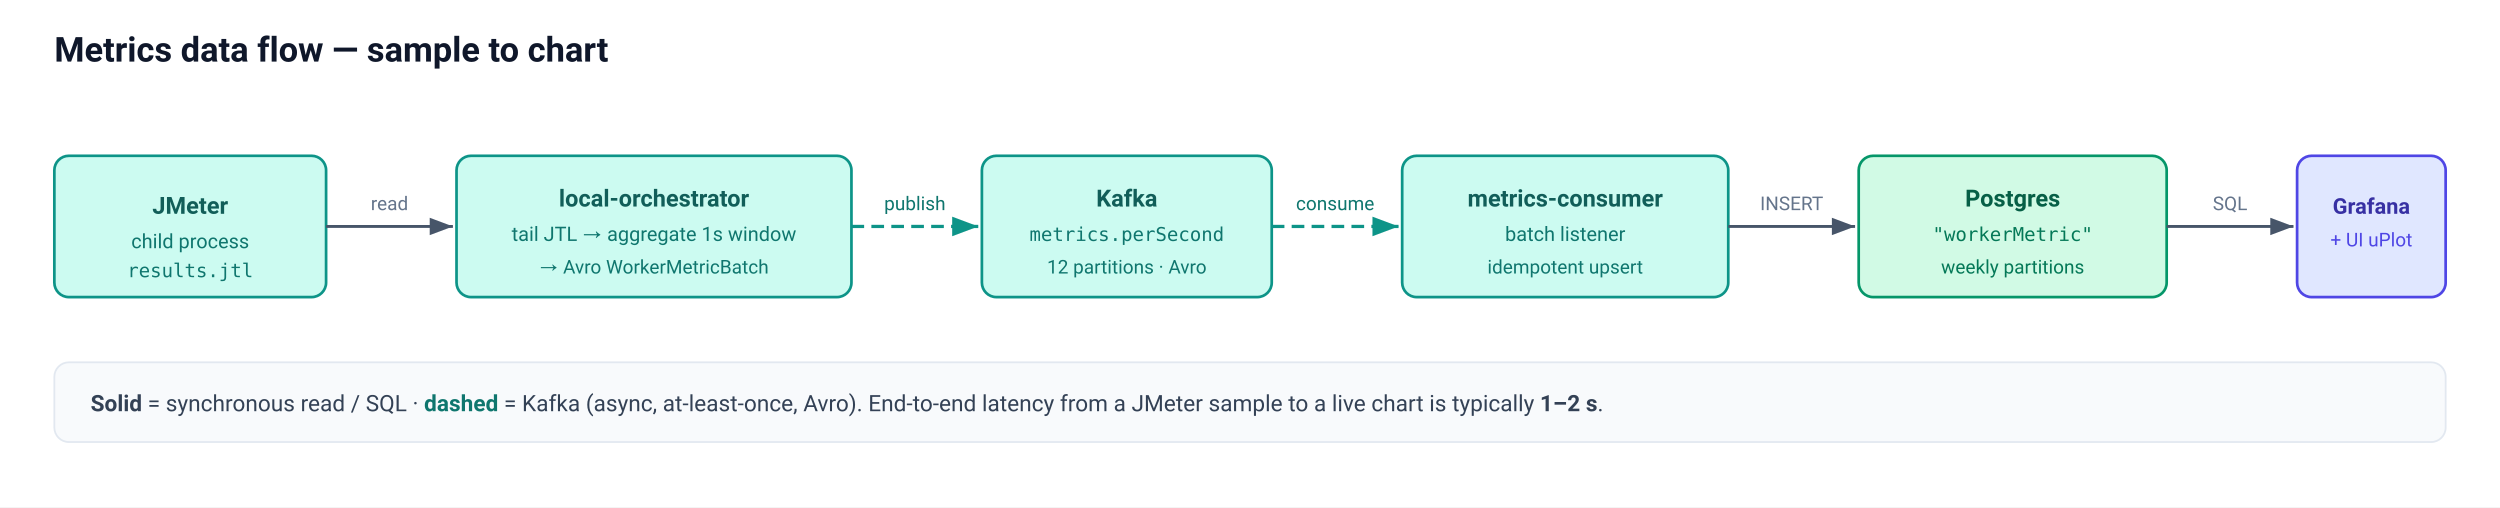
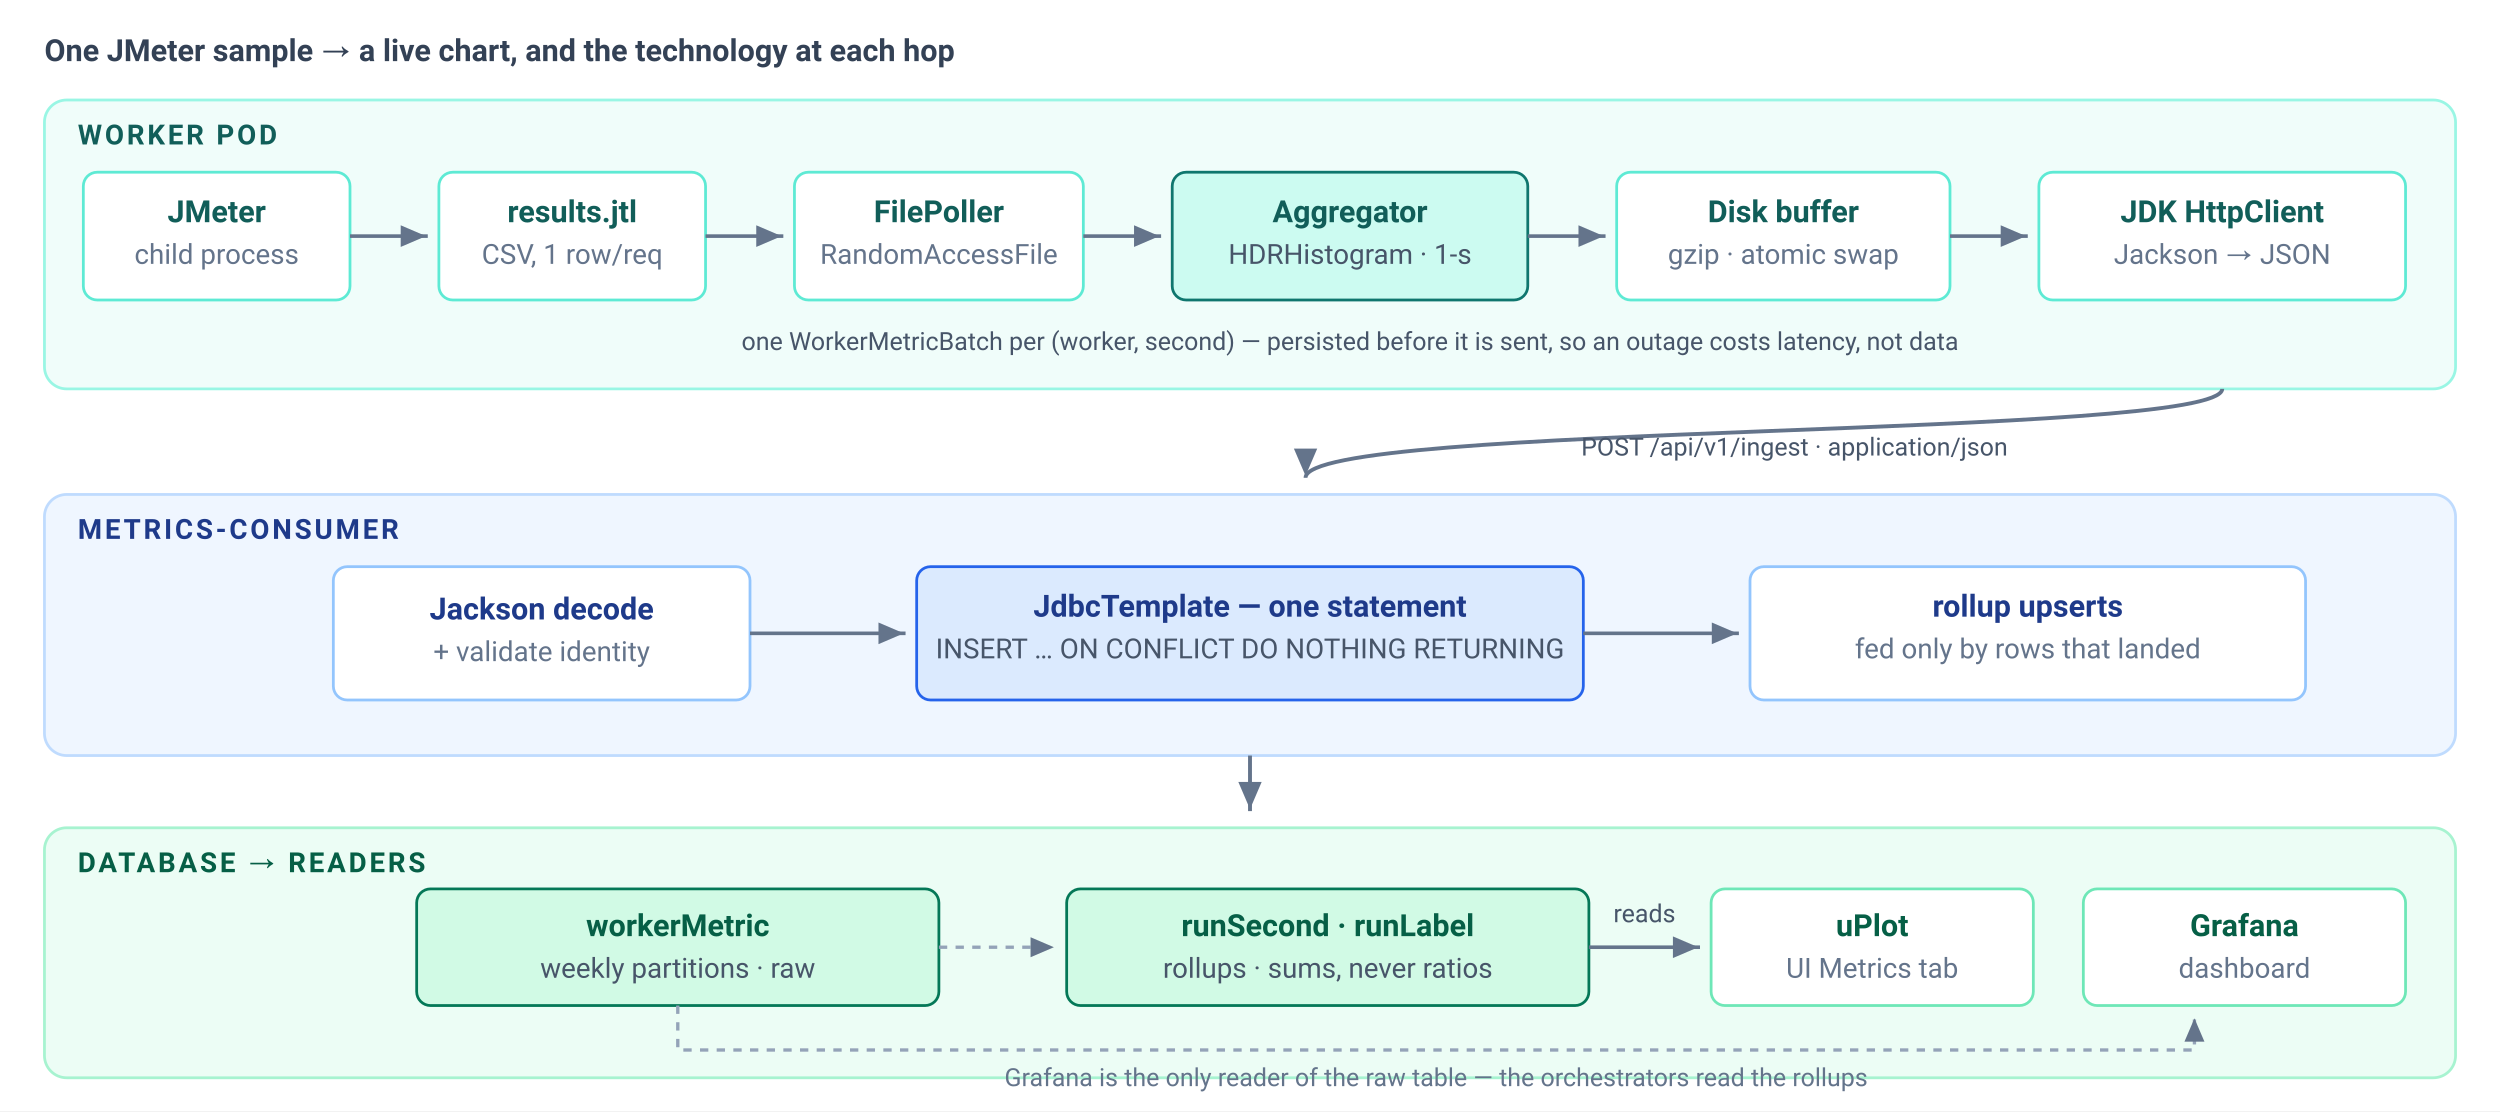
- <svg xmlns="http://www.w3.org/2000/svg" viewBox="0 0 1380 280" font-family="-apple-system, 'Segoe UI', Roboto, Helvetica, Arial, sans-serif">
+ <svg xmlns="http://www.w3.org/2000/svg" viewBox="0 0 900 400" width="900" height="400" font-family="-apple-system, 'Segoe UI', Roboto, Helvetica, Arial, sans-serif">
  <defs>
-     <marker id="a" markerWidth="10" markerHeight="10" refX="8" refY="3" orient="auto">
-       <path d="M0,0 L8,3 L0,6 z" fill="#475569" />
-     </marker>
-     <marker id="ak" markerWidth="10" markerHeight="10" refX="8" refY="3" orient="auto">
-       <path d="M0,0 L8,3 L0,6 z" fill="#0d9488" />
+     <marker id="d" markerWidth="9" markerHeight="9" refX="7.5" refY="3" orient="auto" markerUnits="strokeWidth">
+       <path d="M0,0 L0,6 L7,3 z" fill="#64748b" />
    </marker>
  </defs>
-   <rect width="1380" height="280" fill="#ffffff" />
-   <text x="30" y="34" font-size="19" font-weight="700" fill="#0f172a">Metrics data flow — sample to chart</text>
-   <g font-size="13">
-     <rect x="30" y="86" width="150" height="78" rx="8" fill="#ccfbf1" stroke="#0d9488" stroke-width="1.5" />
-     <text x="105" y="118" text-anchor="middle" font-weight="600" fill="#115e59">JMeter</text>
-     <text x="105" y="137" text-anchor="middle" font-size="11" fill="#0f766e">child process</text>
-     <text x="105" y="153" text-anchor="middle" font-size="10.5" fill="#0f766e" font-family="monospace">results.jtl</text>
-     <rect x="252" y="86" width="218" height="78" rx="8" fill="#ccfbf1" stroke="#0d9488" stroke-width="1.5" />
-     <text x="361" y="114" text-anchor="middle" font-weight="600" fill="#115e59">local-orchestrator</text>
-     <text x="361" y="133" text-anchor="middle" font-size="11" fill="#0f766e">tail JTL → aggregate 1s window</text>
-     <text x="361" y="151" text-anchor="middle" font-size="10.5" fill="#0f766e">→ Avro WorkerMetricBatch</text>
-     <rect x="542" y="86" width="160" height="78" rx="8" fill="#ccfbf1" stroke="#0d9488" stroke-width="1.5" />
-     <text x="622" y="114" text-anchor="middle" font-weight="600" fill="#115e59">Kafka</text>
-     <text x="622" y="133" text-anchor="middle" font-size="10.5" fill="#0f766e" font-family="monospace">metrics.perSecond</text>
-     <text x="622" y="151" text-anchor="middle" font-size="10.5" fill="#0f766e">12 partitions · Avro</text>
-     <rect x="774" y="86" width="180" height="78" rx="8" fill="#ccfbf1" stroke="#0d9488" stroke-width="1.5" />
-     <text x="864" y="114" text-anchor="middle" font-weight="600" fill="#115e59">metrics-consumer</text>
-     <text x="864" y="133" text-anchor="middle" font-size="11" fill="#0f766e">batch listener</text>
-     <text x="864" y="151" text-anchor="middle" font-size="10.5" fill="#0f766e">idempotent upsert</text>
-     <rect x="1026" y="86" width="170" height="78" rx="8" fill="#d1fae5" stroke="#059669" stroke-width="1.5" />
-     <text x="1111" y="114" text-anchor="middle" font-weight="600" fill="#065f46">Postgres</text>
-     <text x="1111" y="133" text-anchor="middle" font-size="10.5" fill="#047857" font-family="monospace">"workerMetric"</text>
-     <text x="1111" y="151" text-anchor="middle" font-size="10.5" fill="#047857">weekly partitions</text>
-     <rect x="1268" y="86" width="82" height="78" rx="8" fill="#e0e7ff" stroke="#4f46e5" stroke-width="1.5" />
-     <text x="1309" y="118" text-anchor="middle" font-weight="600" font-size="12" fill="#3730a3">Grafana</text>
-     <text x="1309" y="136" text-anchor="middle" font-size="10.5" fill="#4f46e5">+ UI uPlot</text>
+   <rect width="900" height="400" fill="#ffffff" />
+   <text x="16" y="22" font-size="11" font-weight="600" fill="#334155">One JMeter sample → a live chart, and the technology at each hop</text>
+   <rect x="16" y="36" width="868" height="104" rx="8" fill="#f0fdfa" stroke="#99f6e4" />
+   <text x="28" y="52" font-size="10" font-weight="600" fill="#115e59" letter-spacing="1">WORKER POD</text>
+   <g font-size="10" text-anchor="middle">
+     <rect x="30" y="62" width="96" height="46" rx="5" fill="#ffffff" stroke="#5eead4" />
+     <text x="78" y="80" font-size="11" font-weight="600" fill="#115e59">JMeter</text>
+     <text x="78" y="95" fill="#64748b">child process</text>
+     <rect x="158" y="62" width="96" height="46" rx="5" fill="#ffffff" stroke="#5eead4" />
+     <text x="206" y="80" font-size="11" font-weight="600" fill="#115e59">results.jtl</text>
+     <text x="206" y="95" fill="#64748b">CSV, 1 row/req</text>
+     <rect x="286" y="62" width="104" height="46" rx="5" fill="#ffffff" stroke="#5eead4" />
+     <text x="338" y="80" font-size="11" font-weight="600" fill="#115e59">FilePoller</text>
+     <text x="338" y="95" fill="#64748b">RandomAccessFile</text>
+     <rect x="422" y="62" width="128" height="46" rx="5" fill="#ccfbf1" stroke="#0f766e" />
+     <text x="486" y="80" font-size="11" font-weight="600" fill="#115e59">Aggregator</text>
+     <text x="486" y="95" fill="#475569">HDRHistogram · 1-s</text>
+     <rect x="582" y="62" width="120" height="46" rx="5" fill="#ffffff" stroke="#5eead4" />
+     <text x="642" y="80" font-size="11" font-weight="600" fill="#115e59">Disk buffer</text>
+     <text x="642" y="95" fill="#64748b">gzip · atomic swap</text>
+     <rect x="734" y="62" width="132" height="46" rx="5" fill="#ffffff" stroke="#5eead4" />
+     <text x="800" y="80" font-size="11" font-weight="600" fill="#115e59">JDK HttpClient</text>
+     <text x="800" y="95" fill="#64748b">Jackson → JSON</text>
  </g>
-   <g stroke="#475569" stroke-width="1.6" fill="none">
-     <line x1="180" y1="125" x2="250" y2="125" marker-end="url(#a)" />
-     <line x1="954" y1="125" x2="1024" y2="125" marker-end="url(#a)" />
-     <line x1="1196" y1="125" x2="1266" y2="125" marker-end="url(#a)" />
+   <g stroke="#64748b" stroke-width="1.3" marker-end="url(#d)">
+     <line x1="126" y1="85" x2="154" y2="85" />
+     <line x1="254" y1="85" x2="282" y2="85" />
+     <line x1="390" y1="85" x2="418" y2="85" />
+     <line x1="550" y1="85" x2="578" y2="85" />
+     <line x1="702" y1="85" x2="730" y2="85" />
  </g>
-   <g stroke="#0d9488" stroke-width="1.8" fill="none" stroke-dasharray="7 4">
-     <line x1="470" y1="125" x2="540" y2="125" marker-end="url(#ak)" />
-     <line x1="702" y1="125" x2="772" y2="125" marker-end="url(#ak)" />
+   <text x="486" y="126" font-size="9" text-anchor="middle" fill="#475569">one WorkerMetricBatch per (worker, second) — persisted before it is sent, so an outage costs latency, not data</text>
+   <path d="M800,140 C800,158 470,152 470,172" stroke="#64748b" stroke-width="1.4" fill="none" marker-end="url(#d)" />
+   <text x="646" y="164" font-size="9" text-anchor="middle" fill="#475569">POST /api/v1/ingest · application/json</text>
+   <rect x="16" y="178" width="868" height="94" rx="8" fill="#eff6ff" stroke="#bfdbfe" />
+   <text x="28" y="194" font-size="10" font-weight="600" fill="#1e3a8a" letter-spacing="1">METRICS-CONSUMER</text>
+   <g font-size="10" text-anchor="middle">
+     <rect x="120" y="204" width="150" height="48" rx="5" fill="#ffffff" stroke="#93c5fd" />
+     <text x="195" y="223" font-size="11" font-weight="600" fill="#1e3a8a">Jackson decode</text>
+     <text x="195" y="238" fill="#64748b">+ validate identity</text>
+     <rect x="330" y="204" width="240" height="48" rx="5" fill="#dbeafe" stroke="#2563eb" />
+     <text x="450" y="222" font-size="11" font-weight="600" fill="#1e3a8a">JdbcTemplate — one statement</text>
+     <text x="450" y="237" fill="#475569">INSERT … ON CONFLICT DO NOTHING RETURNING</text>
+     <rect x="630" y="204" width="200" height="48" rx="5" fill="#ffffff" stroke="#93c5fd" />
+     <text x="730" y="222" font-size="11" font-weight="600" fill="#1e3a8a">rollup upserts</text>
+     <text x="730" y="237" fill="#64748b">fed only by rows that landed</text>
  </g>
-   <g font-size="10.5" fill="#64748b">
-     <text x="215" y="116" text-anchor="middle">read</text>
-     <text x="505" y="116" text-anchor="middle" fill="#0f766e">publish</text>
-     <text x="737" y="116" text-anchor="middle" fill="#0f766e">consume</text>
-     <text x="989" y="116" text-anchor="middle">INSERT</text>
-     <text x="1231" y="116" text-anchor="middle">SQL</text>
+   <g stroke="#64748b" stroke-width="1.3" marker-end="url(#d)">
+     <line x1="270" y1="228" x2="326" y2="228" />
+     <line x1="570" y1="228" x2="626" y2="228" />
  </g>
-   <rect x="30" y="200" width="1320" height="44" rx="8" fill="#f8fafc" stroke="#e2e8f0" />
-   <text x="50" y="227" font-size="12.5" fill="#334155">
-     <tspan font-weight="700">Solid</tspan> = synchronous read / SQL · <tspan font-weight="700" fill="#0f766e">dashed</tspan> = Kafka (async, at-least-once, Avro). End-to-end latency from a JMeter sample to a live chart is typically <tspan font-weight="700">1–2 s</tspan>.</text>
+   <path d="M450,272 L450,292" stroke="#64748b" stroke-width="1.4" marker-end="url(#d)" />
+   <rect x="16" y="298" width="868" height="90" rx="8" fill="#ecfdf5" stroke="#a7f3d0" />
+   <text x="28" y="314" font-size="10" font-weight="600" fill="#065f46" letter-spacing="1">DATABASE → READERS</text>
+   <g font-size="10" text-anchor="middle">
+     <rect x="150" y="320" width="188" height="42" rx="5" fill="#d1fae5" stroke="#047857" />
+     <text x="244" y="337" font-size="11" font-weight="600" fill="#065f46">workerMetric</text>
+     <text x="244" y="352" fill="#475569">weekly partitions · raw</text>
+     <rect x="384" y="320" width="188" height="42" rx="5" fill="#d1fae5" stroke="#047857" />
+     <text x="478" y="337" font-size="11" font-weight="600" fill="#065f46">runSecond · runLabel</text>
+     <text x="478" y="352" fill="#475569">rollups · sums, never ratios</text>
+     <rect x="616" y="320" width="116" height="42" rx="5" fill="#ffffff" stroke="#6ee7b7" />
+     <text x="674" y="337" font-size="11" font-weight="600" fill="#065f46">uPlot</text>
+     <text x="674" y="352" fill="#64748b">UI Metrics tab</text>
+     <rect x="750" y="320" width="116" height="42" rx="5" fill="#ffffff" stroke="#6ee7b7" />
+     <text x="808" y="337" font-size="11" font-weight="600" fill="#065f46">Grafana</text>
+     <text x="808" y="352" fill="#64748b">dashboard</text>
+   </g>
+   <line x1="338" y1="341" x2="380" y2="341" stroke="#94a3b8" stroke-width="1.2" stroke-dasharray="3,3" marker-end="url(#d)" />
+   <line x1="572" y1="341" x2="612" y2="341" stroke="#64748b" stroke-width="1.3" marker-end="url(#d)" />
+   <text x="592" y="332" font-size="9" text-anchor="middle" fill="#475569">reads</text>
+   <path d="M244,362 L244,378 L790,378 L790,366" stroke="#94a3b8" stroke-width="1.2" fill="none" stroke-dasharray="3,3" marker-end="url(#d)" />
+   <text x="517" y="391" font-size="9" text-anchor="middle" fill="#64748b">Grafana is the only reader of the raw table — the orchestrators read the rollups</text>
</svg>
